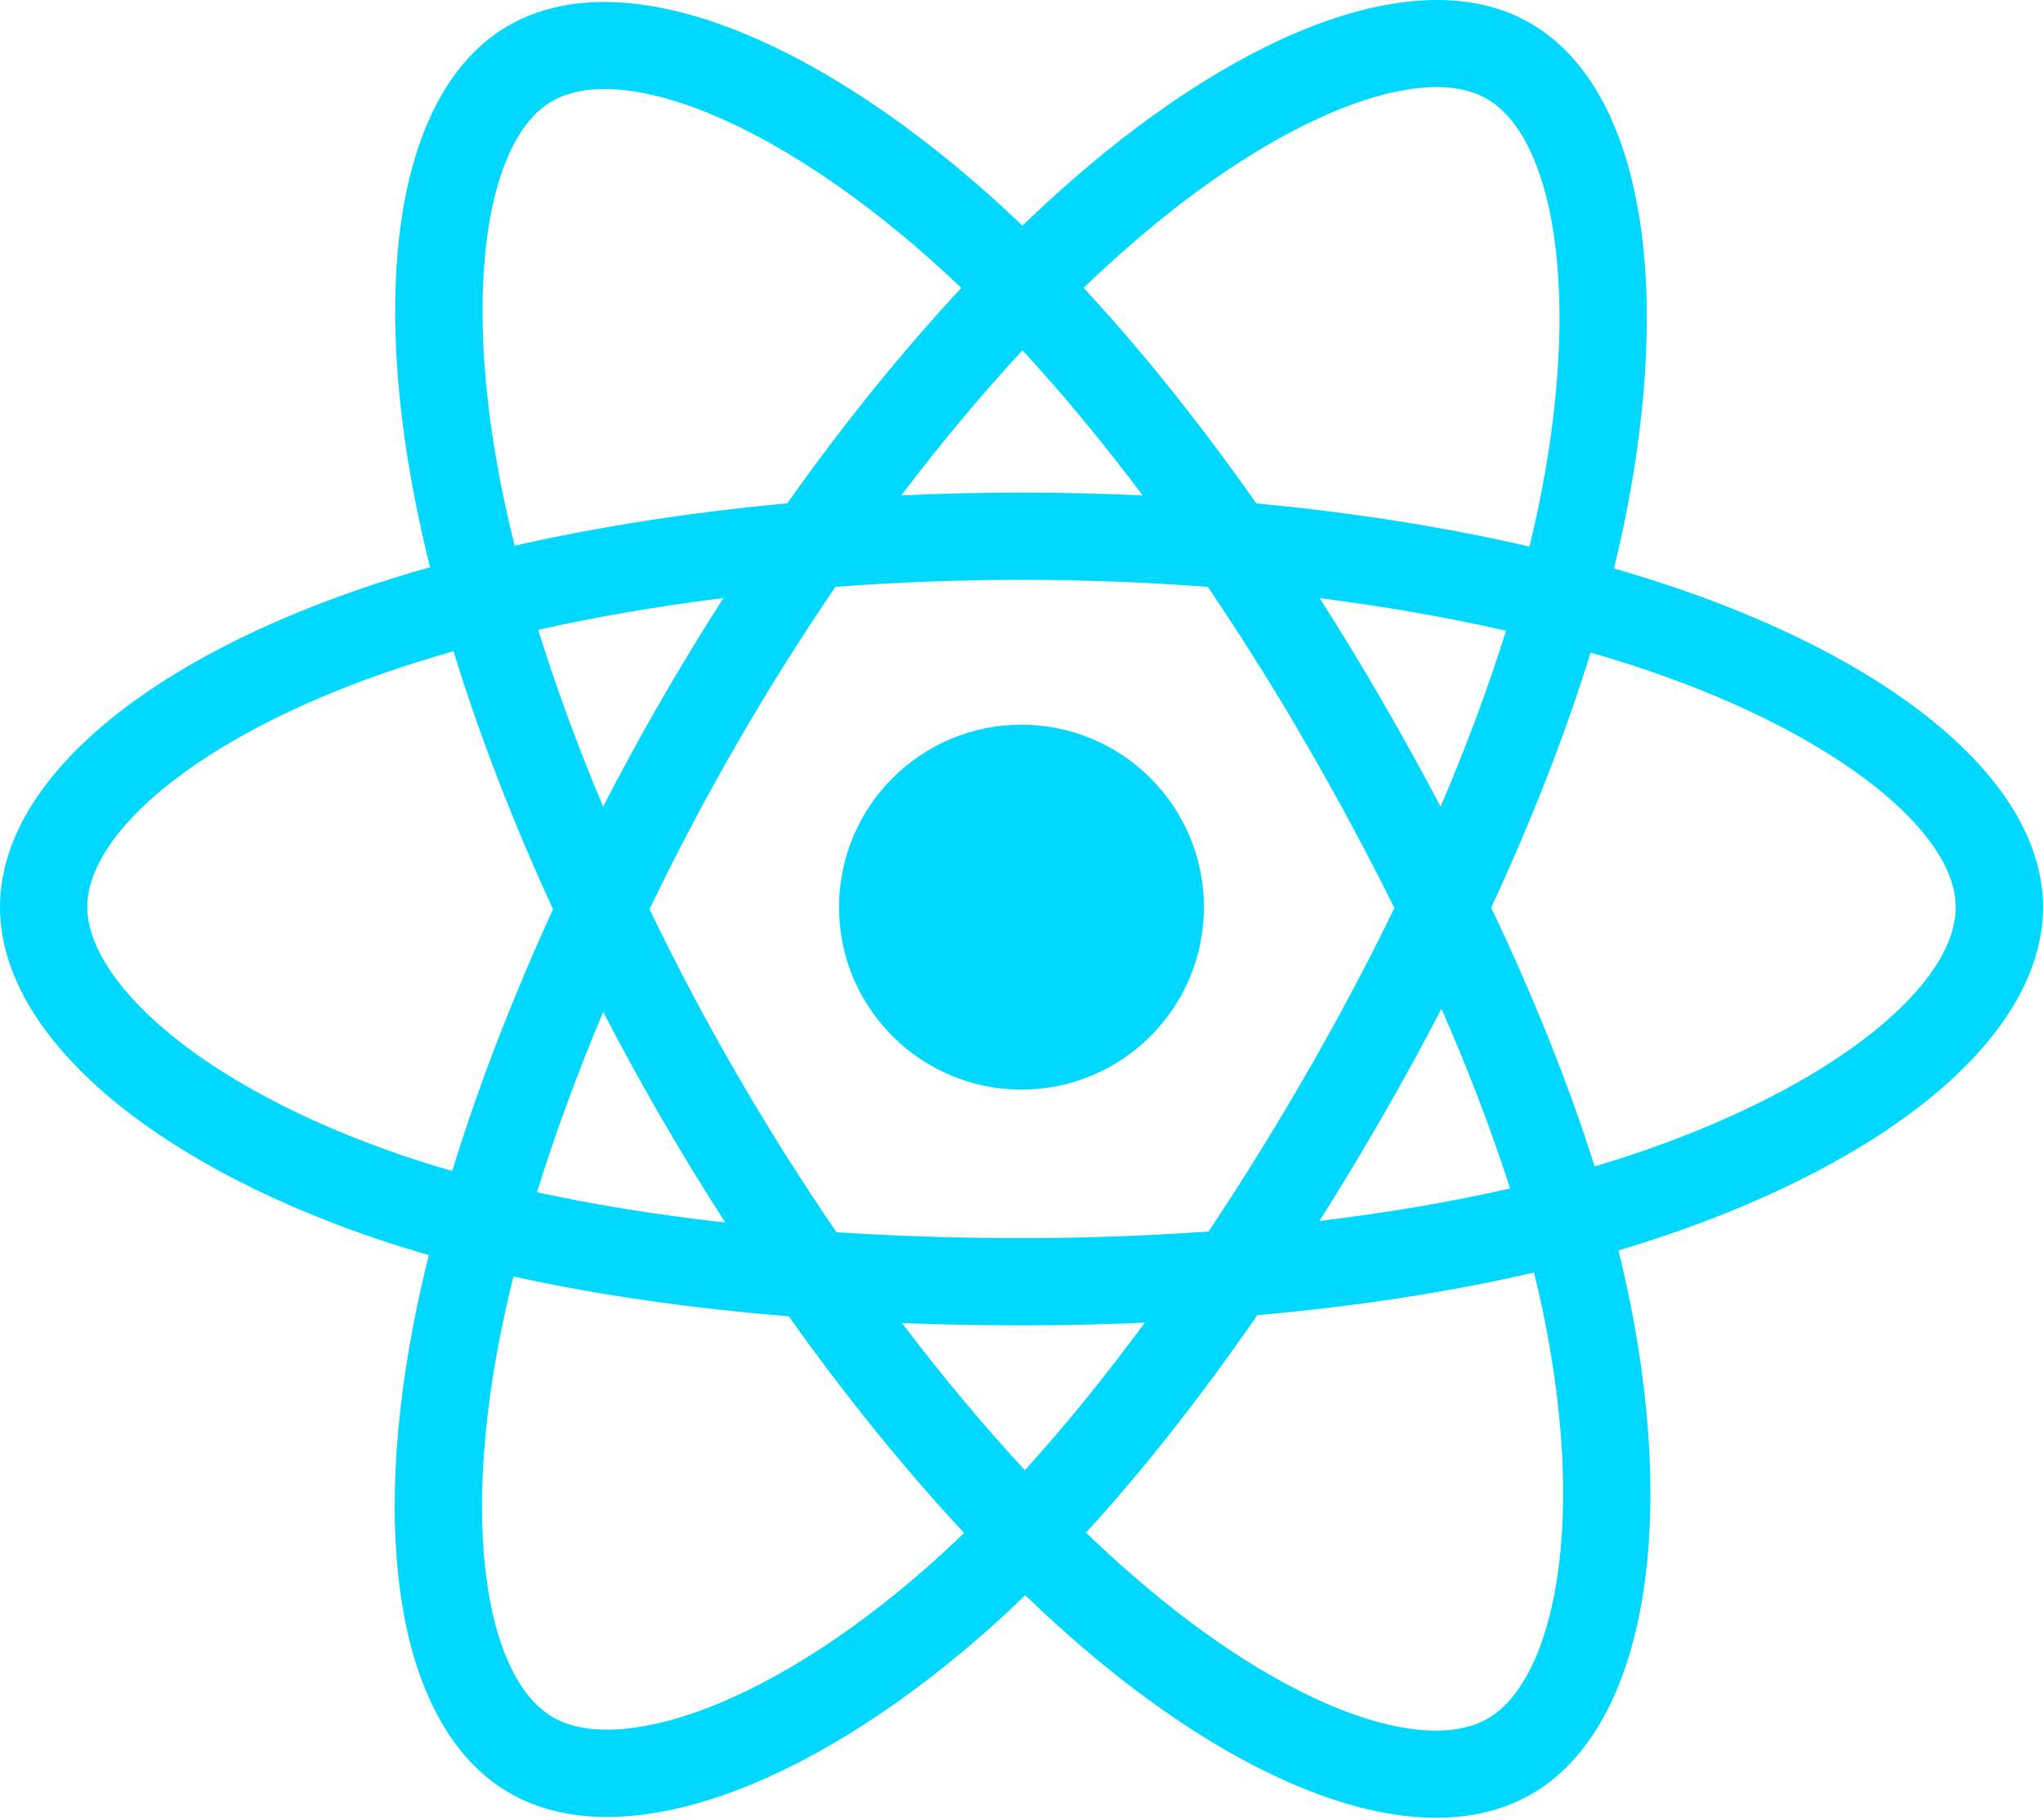
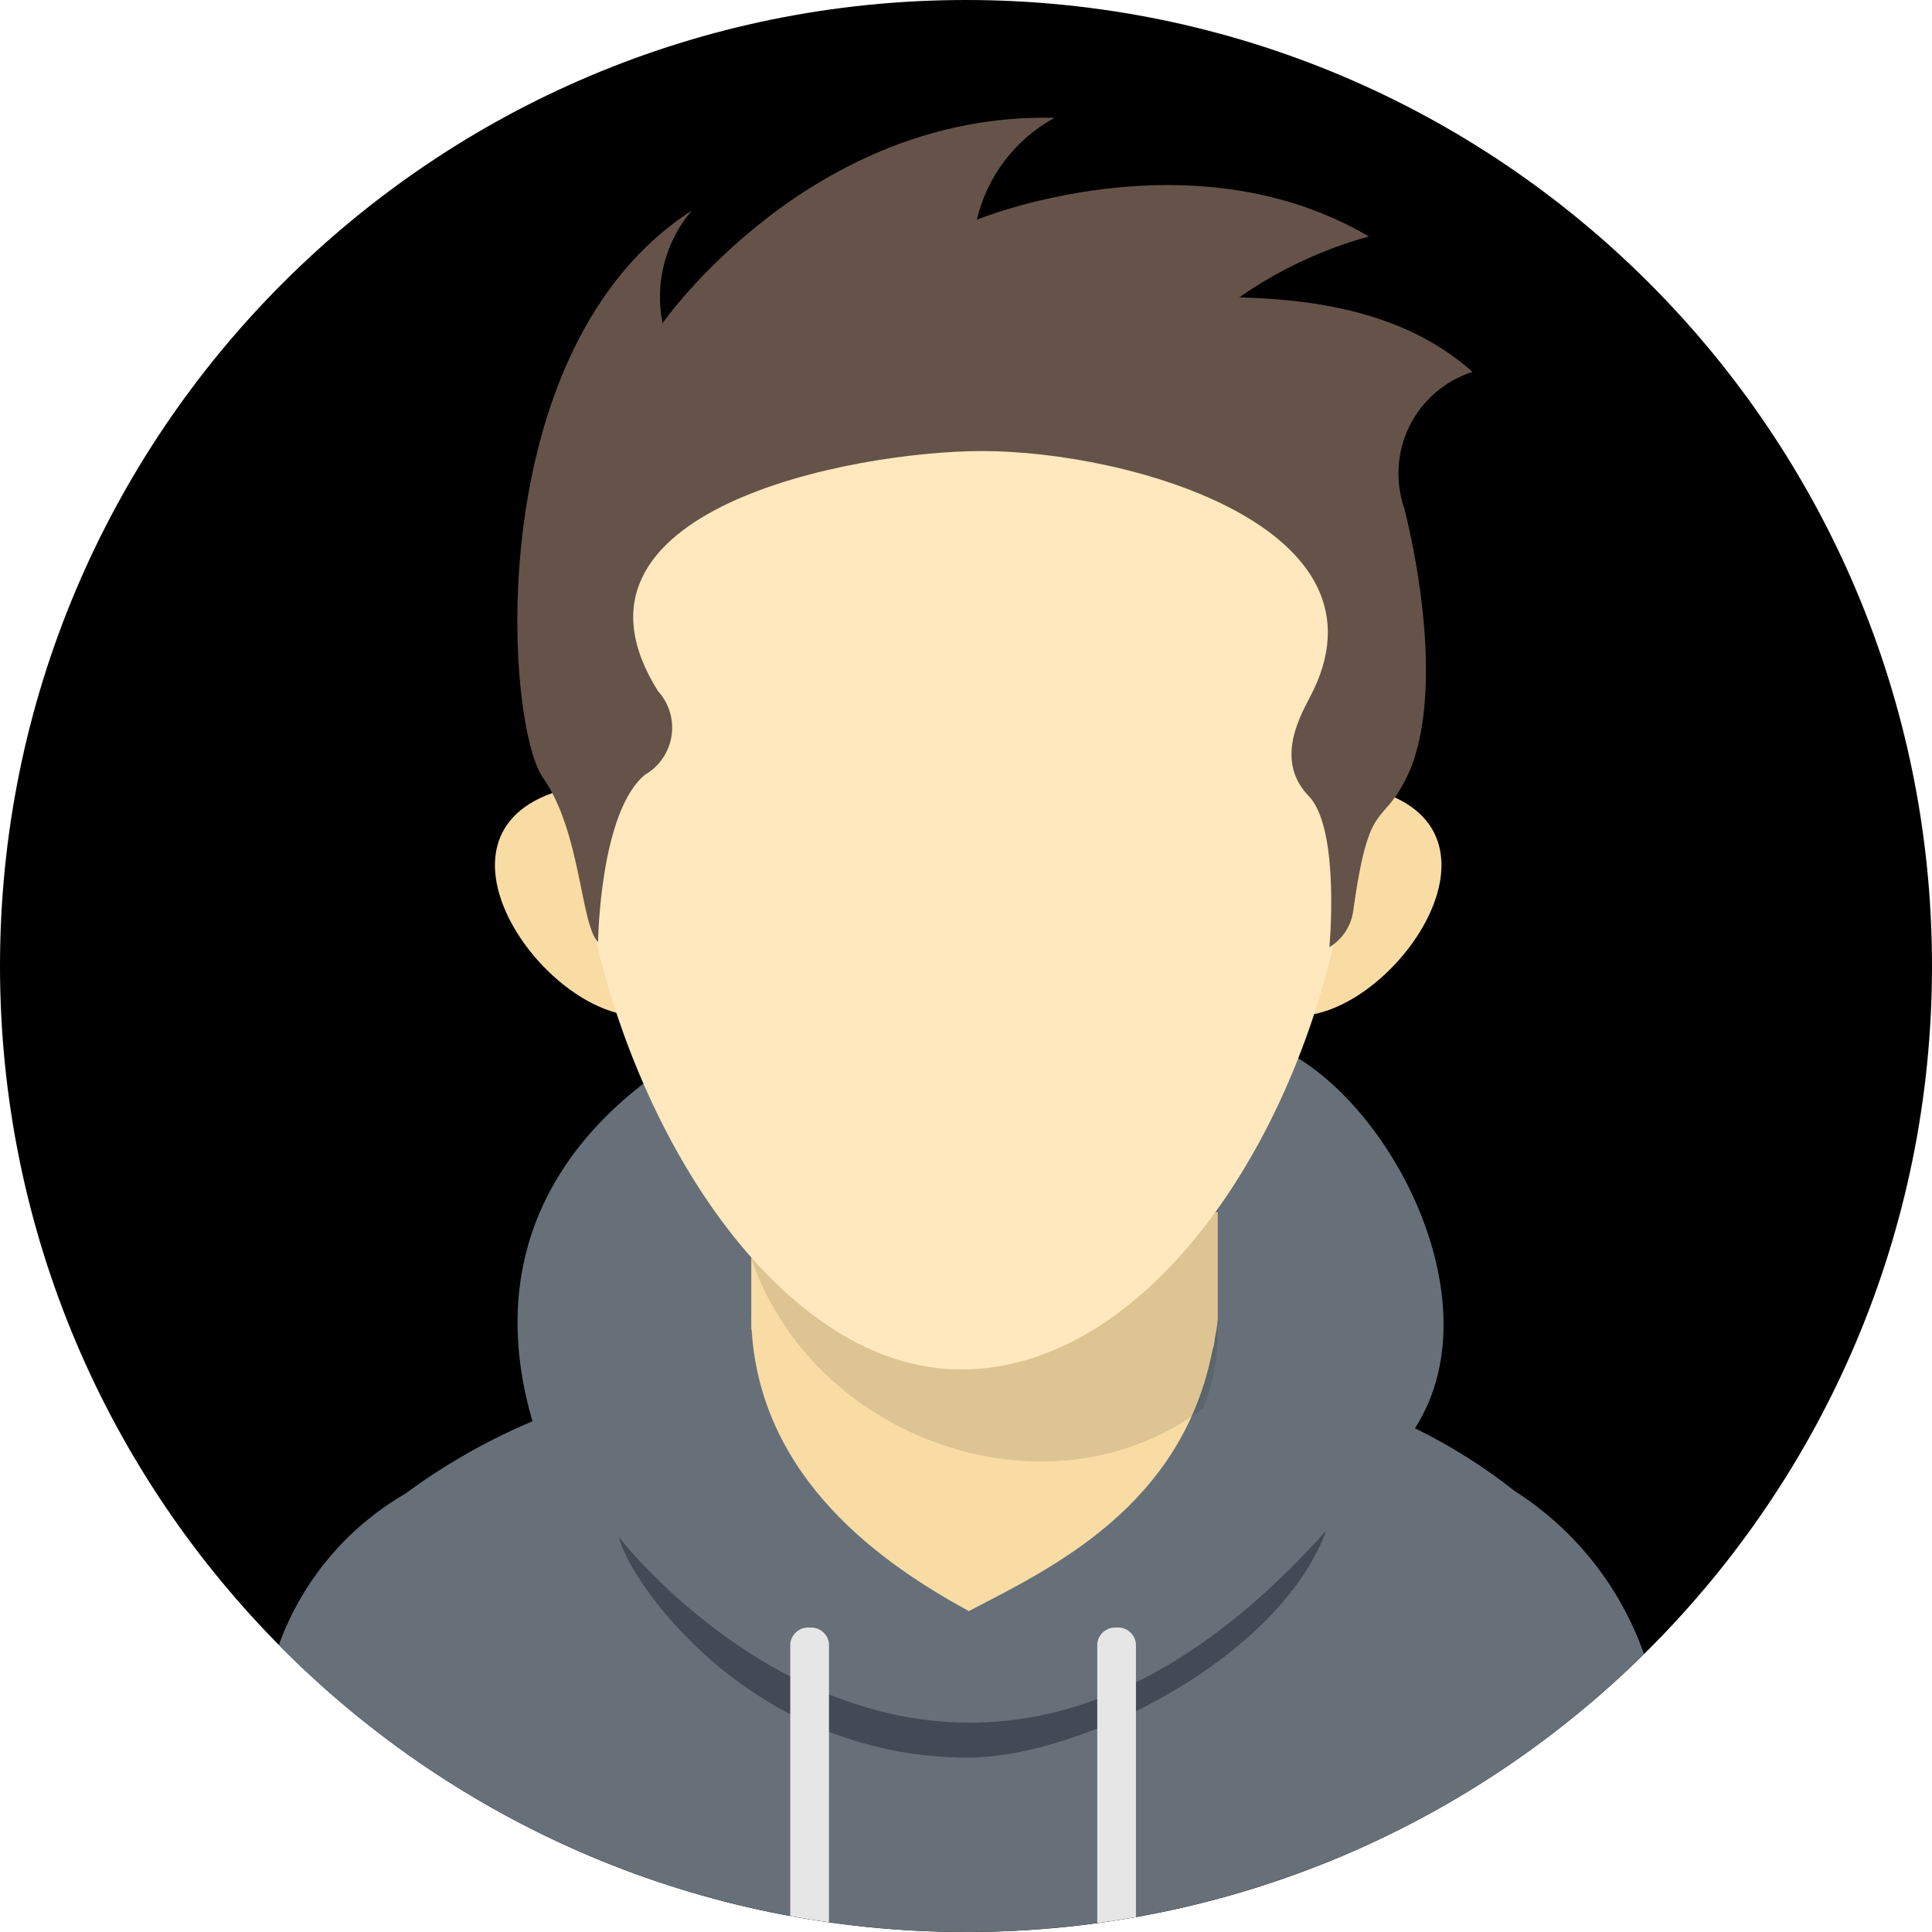
- <svg xmlns="http://www.w3.org/2000/svg" aria-hidden="true" role="img" class="iconify iconify--logos" width="35.93" height="32" preserveAspectRatio="xMidYMid meet" viewBox="0 0 256 228">
-   <path fill="#00D8FF" d="M210.483 73.824a171.49 171.49 0 0 0-8.24-2.597c.465-1.9.893-3.777 1.273-5.621c6.238-30.281 2.16-54.676-11.769-62.708c-13.355-7.7-35.196.329-57.254 19.526a171.23 171.23 0 0 0-6.375 5.848a155.866 155.866 0 0 0-4.241-3.917C100.759 3.829 77.587-4.822 63.673 3.233C50.33 10.957 46.379 33.89 51.995 62.588a170.974 170.974 0 0 0 1.892 8.48c-3.28.932-6.445 1.924-9.474 2.98C17.309 83.498 0 98.307 0 113.668c0 15.865 18.582 31.778 46.812 41.427a145.52 145.52 0 0 0 6.921 2.165a167.467 167.467 0 0 0-2.01 9.138c-5.354 28.2-1.173 50.591 12.134 58.266c13.744 7.926 36.812-.22 59.273-19.855a145.567 145.567 0 0 0 5.342-4.923a168.064 168.064 0 0 0 6.92 6.314c21.758 18.722 43.246 26.282 56.54 18.586c13.731-7.949 18.194-32.003 12.4-61.268a145.016 145.016 0 0 0-1.535-6.842c1.62-.48 3.21-.974 4.76-1.488c29.348-9.723 48.443-25.443 48.443-41.52c0-15.417-17.868-30.326-45.517-39.844Zm-6.365 70.984c-1.4.463-2.836.91-4.3 1.345c-3.24-10.257-7.612-21.163-12.963-32.432c5.106-11 9.31-21.767 12.459-31.957c2.619.758 5.16 1.557 7.61 2.4c23.69 8.156 38.14 20.213 38.14 29.504c0 9.896-15.606 22.743-40.946 31.14Zm-10.514 20.834c2.562 12.94 2.927 24.64 1.23 33.787c-1.524 8.219-4.59 13.698-8.382 15.893c-8.067 4.67-25.32-1.4-43.927-17.412a156.726 156.726 0 0 1-6.437-5.87c7.214-7.889 14.423-17.06 21.459-27.246c12.376-1.098 24.068-2.894 34.671-5.345a134.17 134.17 0 0 1 1.386 6.193ZM87.276 214.515c-7.882 2.783-14.16 2.863-17.955.675c-8.075-4.657-11.432-22.636-6.853-46.752a156.923 156.923 0 0 1 1.869-8.499c10.486 2.32 22.093 3.988 34.498 4.994c7.084 9.967 14.501 19.128 21.976 27.15a134.668 134.668 0 0 1-4.877 4.492c-9.933 8.682-19.886 14.842-28.658 17.94ZM50.35 144.747c-12.483-4.267-22.792-9.812-29.858-15.863c-6.35-5.437-9.555-10.836-9.555-15.216c0-9.322 13.897-21.212 37.076-29.293c2.813-.98 5.757-1.905 8.812-2.773c3.204 10.42 7.406 21.315 12.477 32.332c-5.137 11.18-9.399 22.249-12.634 32.792a134.718 134.718 0 0 1-6.318-1.979Zm12.378-84.26c-4.811-24.587-1.616-43.134 6.425-47.789c8.564-4.958 27.502 2.111 47.463 19.835a144.318 144.318 0 0 1 3.841 3.545c-7.438 7.987-14.787 17.08-21.808 26.988c-12.04 1.116-23.565 2.908-34.161 5.309a160.342 160.342 0 0 1-1.76-7.887Zm110.427 27.268a347.8 347.8 0 0 0-7.785-12.803c8.168 1.033 15.994 2.404 23.343 4.08c-2.206 7.072-4.956 14.465-8.193 22.045a381.151 381.151 0 0 0-7.365-13.322Zm-45.032-43.861c5.044 5.465 10.096 11.566 15.065 18.186a322.04 322.04 0 0 0-30.257-.006c4.974-6.559 10.069-12.652 15.192-18.18ZM82.802 87.83a323.167 323.167 0 0 0-7.227 13.238c-3.184-7.553-5.909-14.98-8.134-22.152c7.304-1.634 15.093-2.97 23.209-3.984a321.524 321.524 0 0 0-7.848 12.897Zm8.081 65.352c-8.385-.936-16.291-2.203-23.593-3.793c2.26-7.3 5.045-14.885 8.298-22.6a321.187 321.187 0 0 0 7.257 13.246c2.594 4.48 5.28 8.868 8.038 13.147Zm37.542 31.03c-5.184-5.592-10.354-11.779-15.403-18.433c4.902.192 9.899.29 14.978.29c5.218 0 10.376-.117 15.453-.343c-4.985 6.774-10.018 12.97-15.028 18.486Zm52.198-57.817c3.422 7.8 6.306 15.345 8.596 22.52c-7.422 1.694-15.436 3.058-23.88 4.071a382.417 382.417 0 0 0 7.859-13.026a347.403 347.403 0 0 0 7.425-13.565Zm-16.898 8.101a358.557 358.557 0 0 1-12.281 19.815a329.4 329.4 0 0 1-23.444.823c-7.967 0-15.716-.248-23.178-.732a310.202 310.202 0 0 1-12.513-19.846h.001a307.41 307.41 0 0 1-10.923-20.627a310.278 310.278 0 0 1 10.89-20.637l-.001.001a307.318 307.318 0 0 1 12.413-19.761c7.613-.576 15.42-.876 23.31-.876H128c7.926 0 15.743.303 23.354.883a329.357 329.357 0 0 1 12.335 19.695a358.489 358.489 0 0 1 11.036 20.54a329.472 329.472 0 0 1-11 20.722Zm22.56-122.124c8.572 4.944 11.906 24.881 6.52 51.026c-.344 1.668-.73 3.367-1.15 5.09c-10.622-2.452-22.155-4.275-34.23-5.408c-7.034-10.017-14.323-19.124-21.64-27.008a160.789 160.789 0 0 1 5.888-5.4c18.9-16.447 36.564-22.941 44.612-18.3ZM128 90.808c12.625 0 22.86 10.235 22.86 22.86s-10.235 22.86-22.86 22.86s-22.86-10.235-22.86-22.86s10.235-22.86 22.86-22.86Z" />
+ <svg xmlns="http://www.w3.org/2000/svg" viewBox="0 0 61.80 61.80" fill="#000000" stroke="#000000" stroke-width="0.001">
+   <g id="SVGRepo_bgCarrier" stroke-width="0" />
+   <g id="SVGRepo_tracerCarrier" stroke-linecap="round" stroke-linejoin="round" stroke="#CCCCCC" stroke-width="0.247" />
+   <g id="SVGRepo_iconCarrier">
+     <g data-name="Layer 2" id="Layer_2">
+       <g data-name="—ÎÓÈ 1" id="_ÎÓÈ_1">
+         <circle cx="30.9" cy="30.9" fill="#000000" r="30.9" />
+         <path d="M52.587 52.908a30.895 30.895 0 0 1-43.667-.291 9.206 9.206 0 0 1 4.037-4.832 19.799 19.799 0 0 1 4.075-2.322c-2.198-7.553 3.777-11.266 6.063-12.335 0 3.487 3.265 1.173 7.317 1.217 3.336.037 9.933 3.395 9.933-1.035 3.67 1.086 7.67 8.08 4.917 12.377a17.604 17.604 0 0 1 3.181 2.002 10.192 10.192 0 0 1 4.144 5.22z" fill="#677079" fill-rule="evenodd" />
+         <path d="M24.032 38.68l14.92.09v3.437l-.007.053a2.784 2.784 0 0 1-.07.462l-.05.341-.03.071c-.966 5.074-5.193 7.035-7.803 8.401-2.75-1.498-6.638-4.197-6.947-8.972l-.013-.059v-.2a8.897 8.897 0 0 1-.004-.207c0 .036.003.07.004.106z" fill="#f9dca4" fill-rule="evenodd" />
+         <path d="M38.953 38.617v4.005a7.167 7.167 0 0 1-.095 1.108 6.01 6.01 0 0 1-.38 1.321c-5.184 3.915-13.444.704-14.763-5.983z" fill-rule="evenodd" opacity="0.11" />
+         <path d="M18.104 25.235c-4.94 1.27-.74 7.29 2.367 7.264a19.805 19.805 0 0 1-2.367-7.264z" fill="#f9dca4" fill-rule="evenodd" />
+         <path d="M43.837 25.235c4.94 1.27.74 7.29-2.368 7.263a19.8 19.8 0 0 0 2.368-7.263z" fill="#f9dca4" fill-rule="evenodd" />
+         <path d="M30.733 11.361c20.523 0 12.525 32.446 0 32.446-11.83 0-20.523-32.446 0-32.446z" fill="#ffe8be" fill-rule="evenodd" />
+         <path d="M21.047 22.105a1.738 1.738 0 0 1-.414 2.676c-1.45 1.193-1.503 5.353-1.503 5.353-.56-.556-.547-3.534-1.761-5.255s-2.032-13.763 4.757-18.142a4.266 4.266 0 0 0-.933 3.6s4.716-6.763 12.54-6.568a5.029 5.029 0 0 0-2.487 3.26s6.84-2.822 12.54.535a13.576 13.576 0 0 0-4.145 1.947c2.768.076 5.443.59 7.46 2.384a3.412 3.412 0 0 0-2.176 4.38c.856 3.503.936 6.762.107 8.514-.829 1.752-1.22.621-1.739 4.295a1.609 1.609 0 0 1-.77 1.214c-.02.266.382-3.756-.655-4.827-1.036-1.07-.385-2.385.029-3.163 2.89-5.427-5.765-7.886-10.496-7.88-4.103.005-14 1.87-10.354 7.677z" fill="#655349" fill-rule="evenodd" />
+         <path d="M19.79 49.162c.03.038 10.418 13.483 22.63-.2-1.475 4.052-7.837 7.27-11.476 7.26-6.95-.02-10.796-5.6-11.154-7.06z" fill="#434955" fill-rule="evenodd" />
+         <path d="M36.336 61.323c-.41.072-.822.135-1.237.192v-8.937a.576.576 0 0 1 .618-.516.576.576 0 0 1 .619.516v8.745zm-9.82.166q-.622-.089-1.237-.2v-8.711a.576.576 0 0 1 .618-.516.576.576 0 0 1 .62.516z" fill="#e6e6e6" fill-rule="evenodd" />
+       </g>
+     </g>
+   </g>
</svg>
